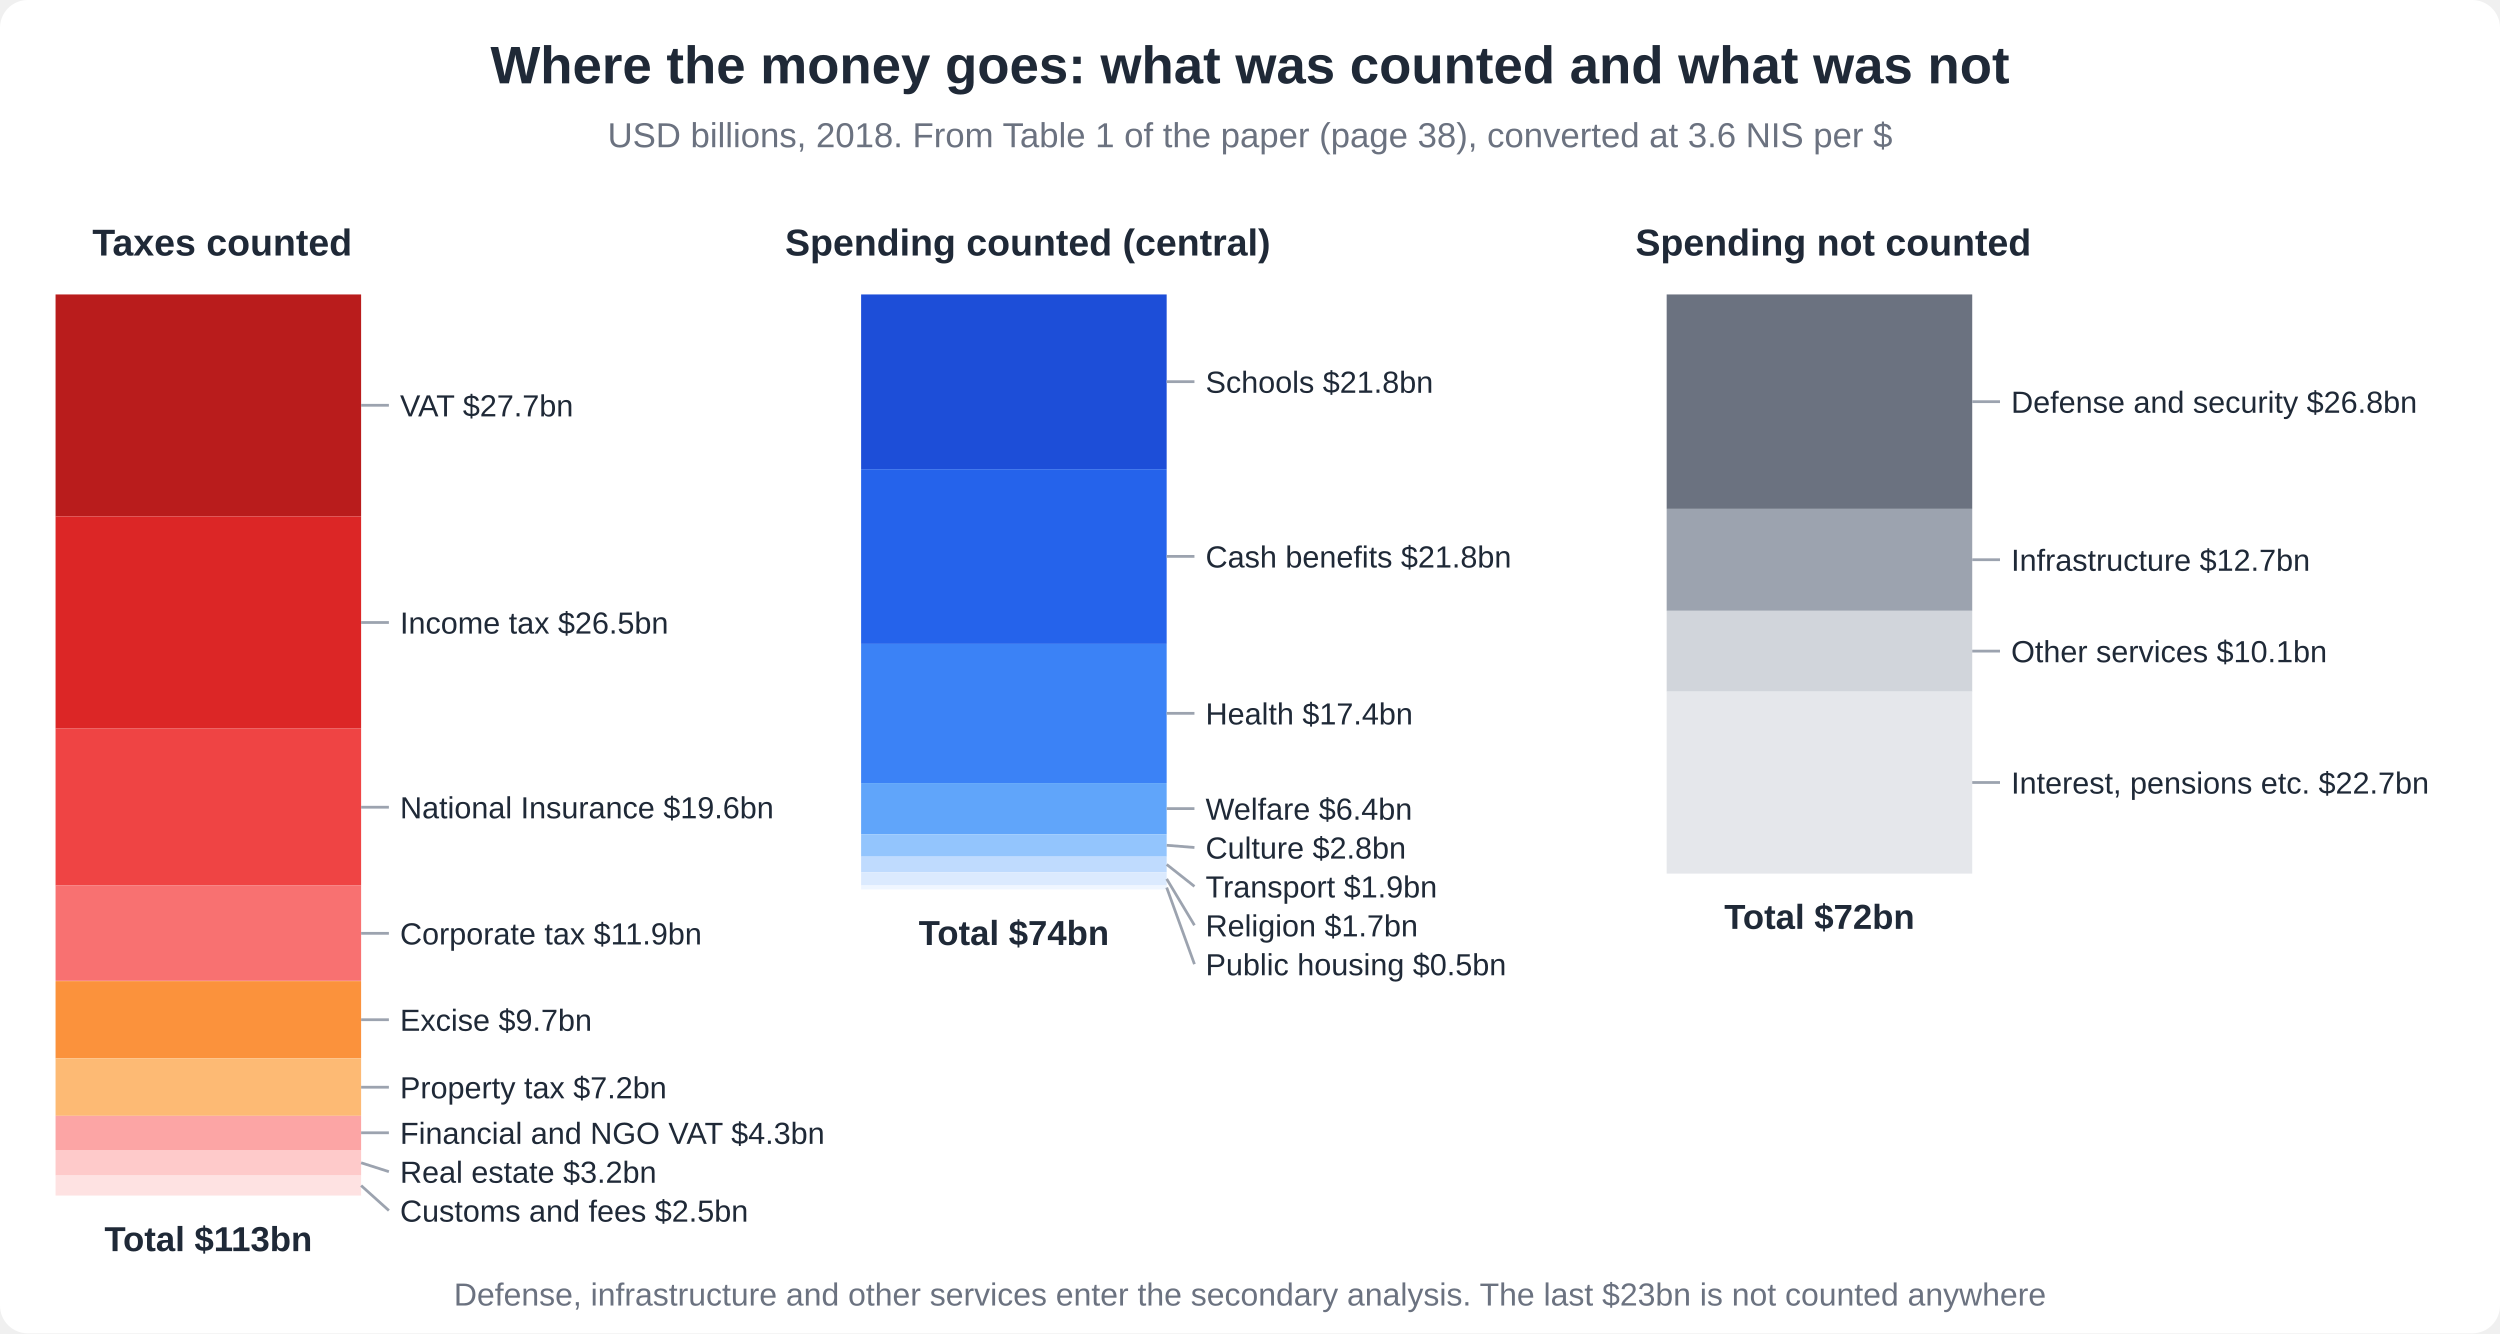
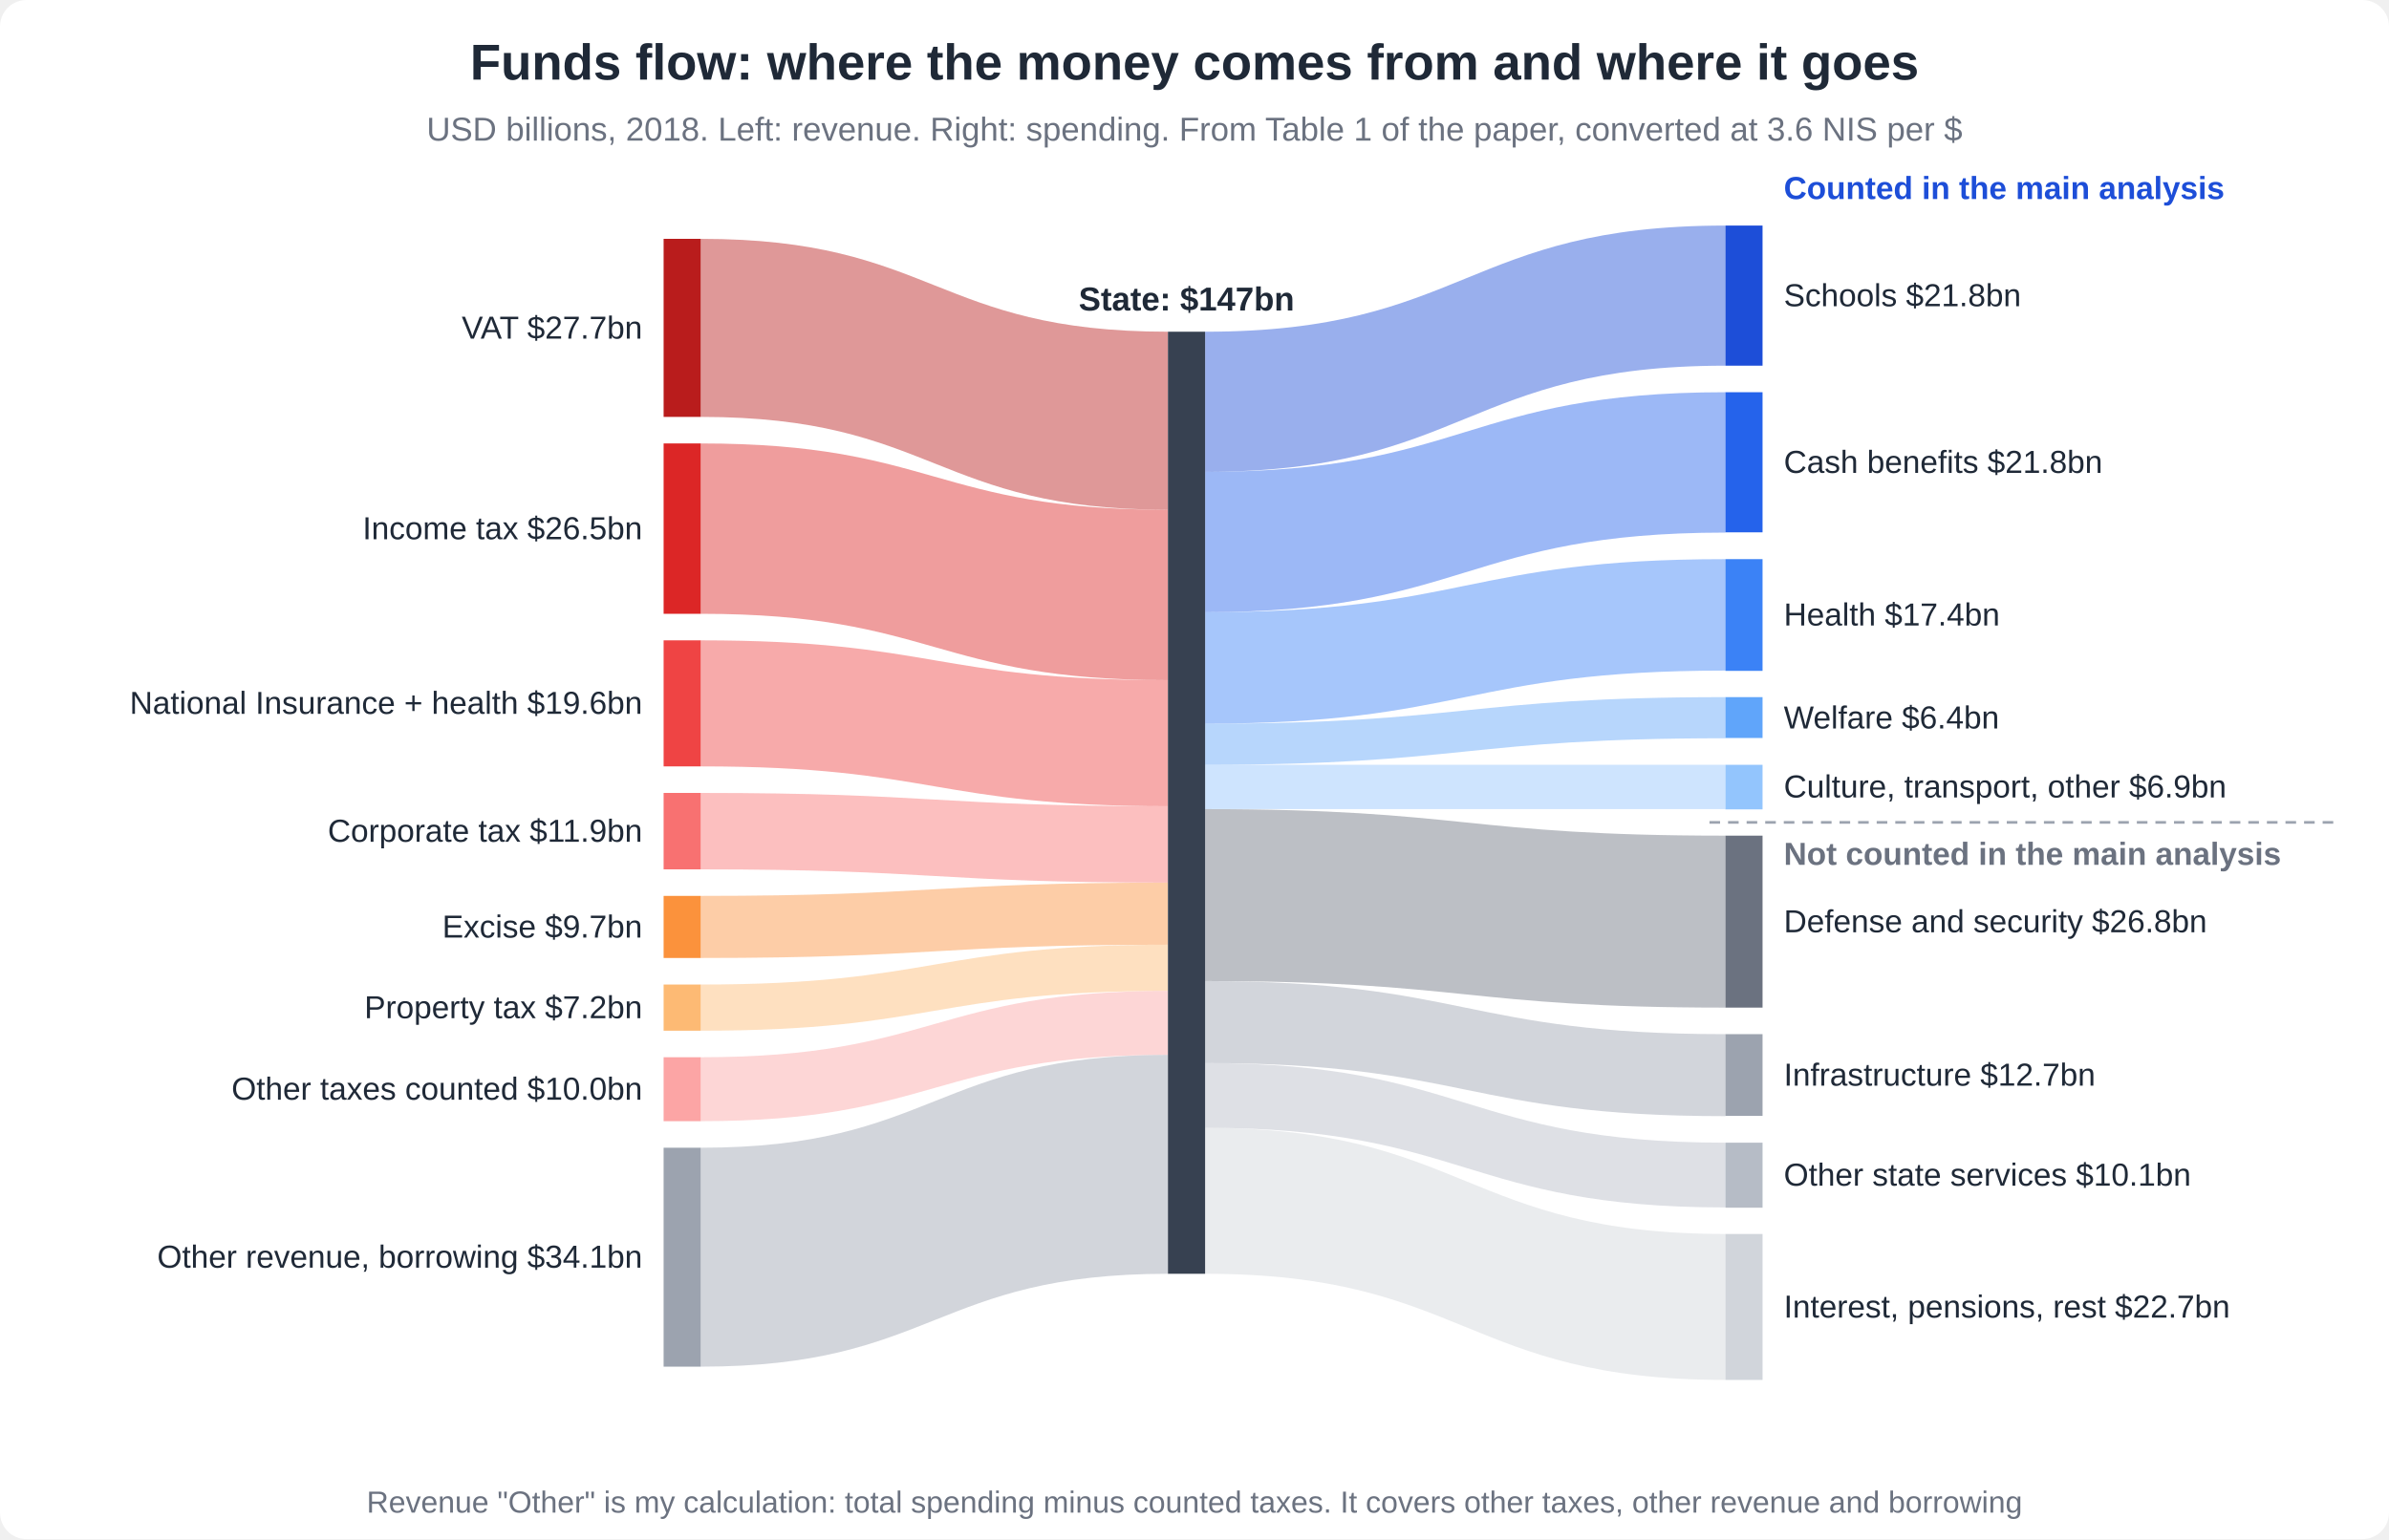
- <svg xmlns="http://www.w3.org/2000/svg" viewBox="0 0 900 480" width="900" height="480" font-family="Arial, Helvetica, sans-serif" role="img" aria-label="Where the money goes: what was counted and what was not">
-   <rect width="900" height="480" rx="10" fill="#ffffff" />
-   <text x="450.0" y="30.0" font-size="19" fill="#1f2937" text-anchor="middle" font-weight="bold">Where the money goes: what was counted and what was not</text>
-   <text x="450.0" y="53.0" font-size="12.5" fill="#6b7280" text-anchor="middle">USD billions, 2018. From Table 1 of the paper (page 38), converted at 3.6 NIS per $</text>
-   <text x="80.0" y="92.0" font-size="13.5" fill="#1f2937" text-anchor="middle" font-weight="bold">Taxes counted</text>
-   <rect x="20.0" y="106.0" width="110.0" height="79.9" fill="#b91c1c" />
-   <line x1="130.0" y1="145.9" x2="140.0" y2="145.9" stroke="#9ca3af" stroke-width="1" />
-   <text x="144.0" y="149.9" font-size="11" fill="#1f2937" text-anchor="start">VAT  $27.7bn</text>
-   <rect x="20.0" y="185.9" width="110.0" height="76.4" fill="#dc2626" />
-   <line x1="130.0" y1="224.1" x2="140.0" y2="224.1" stroke="#9ca3af" stroke-width="1" />
-   <text x="144.0" y="228.1" font-size="11" fill="#1f2937" text-anchor="start">Income tax  $26.5bn</text>
-   <rect x="20.0" y="262.3" width="110.0" height="56.5" fill="#ef4444" />
-   <line x1="130.0" y1="290.6" x2="140.0" y2="290.6" stroke="#9ca3af" stroke-width="1" />
-   <text x="144.0" y="294.6" font-size="11" fill="#1f2937" text-anchor="start">National Insurance  $19.6bn</text>
-   <rect x="20.0" y="318.8" width="110.0" height="34.3" fill="#f87171" />
-   <line x1="130.0" y1="336.0" x2="140.0" y2="336.0" stroke="#9ca3af" stroke-width="1" />
-   <text x="144.0" y="340.0" font-size="11" fill="#1f2937" text-anchor="start">Corporate tax  $11.9bn</text>
-   <rect x="20.0" y="353.2" width="110.0" height="27.8" fill="#fb923c" />
-   <line x1="130.0" y1="367.1" x2="140.0" y2="367.1" stroke="#9ca3af" stroke-width="1" />
-   <text x="144.0" y="371.1" font-size="11" fill="#1f2937" text-anchor="start">Excise  $9.7bn</text>
-   <rect x="20.0" y="381.0" width="110.0" height="20.7" fill="#fdba74" />
-   <line x1="130.0" y1="391.4" x2="140.0" y2="391.4" stroke="#9ca3af" stroke-width="1" />
-   <text x="144.0" y="395.4" font-size="11" fill="#1f2937" text-anchor="start">Property tax  $7.2bn</text>
-   <rect x="20.0" y="401.7" width="110.0" height="12.3" fill="#fca5a5" />
-   <line x1="130.0" y1="407.8" x2="140.0" y2="407.8" stroke="#9ca3af" stroke-width="1" />
-   <text x="144.0" y="411.8" font-size="11" fill="#1f2937" text-anchor="start">Financial and NGO VAT  $4.3bn</text>
-   <rect x="20.0" y="414.0" width="110.0" height="9.2" fill="#fecaca" />
-   <line x1="130.0" y1="418.6" x2="140.0" y2="421.8" stroke="#9ca3af" stroke-width="1" />
-   <text x="144.0" y="425.8" font-size="11" fill="#1f2937" text-anchor="start">Real estate  $3.2bn</text>
-   <rect x="20.0" y="423.2" width="110.0" height="7.2" fill="#fee2e2" />
-   <line x1="130.0" y1="426.8" x2="140.0" y2="435.8" stroke="#9ca3af" stroke-width="1" />
-   <text x="144.0" y="439.8" font-size="11" fill="#1f2937" text-anchor="start">Customs and fees  $2.5bn</text>
-   <text x="75.0" y="450.4" font-size="12.5" fill="#1f2937" text-anchor="middle" font-weight="bold">Total $113bn</text>
-   <text x="370.0" y="92.0" font-size="13.5" fill="#1f2937" text-anchor="middle" font-weight="bold">Spending counted (central)</text>
-   <rect x="310.0" y="106.0" width="110.0" height="62.9" fill="#1d4ed8" />
-   <line x1="420.0" y1="137.4" x2="430.0" y2="137.4" stroke="#9ca3af" stroke-width="1" />
-   <text x="434.0" y="141.4" font-size="11" fill="#1f2937" text-anchor="start">Schools  $21.8bn</text>
-   <rect x="310.0" y="168.9" width="110.0" height="62.9" fill="#2563eb" />
-   <line x1="420.0" y1="200.3" x2="430.0" y2="200.3" stroke="#9ca3af" stroke-width="1" />
-   <text x="434.0" y="204.3" font-size="11" fill="#1f2937" text-anchor="start">Cash benefits  $21.8bn</text>
-   <rect x="310.0" y="231.8" width="110.0" height="50.1" fill="#3b82f6" />
-   <line x1="420.0" y1="256.8" x2="430.0" y2="256.8" stroke="#9ca3af" stroke-width="1" />
-   <text x="434.0" y="260.8" font-size="11" fill="#1f2937" text-anchor="start">Health  $17.4bn</text>
-   <rect x="310.0" y="281.9" width="110.0" height="18.4" fill="#60a5fa" />
-   <line x1="420.0" y1="291.1" x2="430.0" y2="291.1" stroke="#9ca3af" stroke-width="1" />
-   <text x="434.0" y="295.1" font-size="11" fill="#1f2937" text-anchor="start">Welfare  $6.4bn</text>
-   <rect x="310.0" y="300.3" width="110.0" height="8.1" fill="#93c5fd" />
-   <line x1="420.0" y1="304.3" x2="430.0" y2="305.1" stroke="#9ca3af" stroke-width="1" />
-   <text x="434.0" y="309.1" font-size="11" fill="#1f2937" text-anchor="start">Culture  $2.8bn</text>
-   <rect x="310.0" y="308.4" width="110.0" height="5.6" fill="#bfdbfe" />
-   <line x1="420.0" y1="311.2" x2="430.0" y2="319.1" stroke="#9ca3af" stroke-width="1" />
-   <text x="434.0" y="323.1" font-size="11" fill="#1f2937" text-anchor="start">Transport  $1.9bn</text>
-   <rect x="310.0" y="314.0" width="110.0" height="4.8" fill="#dbeafe" />
-   <line x1="420.0" y1="316.4" x2="430.0" y2="333.1" stroke="#9ca3af" stroke-width="1" />
-   <text x="434.0" y="337.1" font-size="11" fill="#1f2937" text-anchor="start">Religion  $1.7bn</text>
-   <rect x="310.0" y="318.7" width="110.0" height="1.5" fill="#eff6ff" />
-   <line x1="420.0" y1="319.5" x2="430.0" y2="347.1" stroke="#9ca3af" stroke-width="1" />
-   <text x="434.0" y="351.1" font-size="11" fill="#1f2937" text-anchor="start">Public housing  $0.5bn</text>
-   <text x="365.0" y="340.2" font-size="12.5" fill="#1f2937" text-anchor="middle" font-weight="bold">Total $74bn</text>
-   <text x="660.0" y="92.0" font-size="13.5" fill="#1f2937" text-anchor="middle" font-weight="bold">Spending not counted</text>
-   <rect x="600.0" y="106.0" width="110.0" height="77.2" fill="#6b7280" />
-   <line x1="710.0" y1="144.6" x2="720.0" y2="144.6" stroke="#9ca3af" stroke-width="1" />
-   <text x="724.0" y="148.6" font-size="11" fill="#1f2937" text-anchor="start">Defense and security  $26.8bn</text>
-   <rect x="600.0" y="183.2" width="110.0" height="36.7" fill="#9ca3af" />
-   <line x1="710.0" y1="201.5" x2="720.0" y2="201.5" stroke="#9ca3af" stroke-width="1" />
-   <text x="724.0" y="205.5" font-size="11" fill="#1f2937" text-anchor="start">Infrastructure  $12.7bn</text>
-   <rect x="600.0" y="219.9" width="110.0" height="29.1" fill="#d1d5db" />
-   <line x1="710.0" y1="234.4" x2="720.0" y2="234.4" stroke="#9ca3af" stroke-width="1" />
-   <text x="724.0" y="238.4" font-size="11" fill="#1f2937" text-anchor="start">Other services  $10.1bn</text>
-   <rect x="600.0" y="249.0" width="110.0" height="65.5" fill="#e5e7eb" />
-   <line x1="710.0" y1="281.7" x2="720.0" y2="281.7" stroke="#9ca3af" stroke-width="1" />
-   <text x="724.0" y="285.7" font-size="11" fill="#1f2937" text-anchor="start">Interest, pensions etc.  $22.7bn</text>
-   <text x="655.0" y="334.4" font-size="12.5" fill="#1f2937" text-anchor="middle" font-weight="bold">Total $72bn</text>
-   <text x="450.0" y="470.0" font-size="11.5" fill="#6b7280" text-anchor="middle">Defense, infrastructure and other services enter the secondary analysis. The last $23bn is not counted anywhere</text>
+ <svg xmlns="http://www.w3.org/2000/svg" viewBox="0 0 900 580" width="900" height="580" font-family="Arial, Helvetica, sans-serif" role="img" aria-label="Funds flow: where the money comes from and where it goes">
+   <rect width="900" height="580" rx="10" fill="#ffffff" />
+   <text x="450.0" y="30.0" font-size="19" fill="#1f2937" text-anchor="middle" font-weight="bold">Funds flow: where the money comes from and where it goes</text>
+   <text x="450.0" y="53.0" font-size="12.5" fill="#6b7280" text-anchor="middle">USD billions, 2018. Left: revenue. Right: spending. From Table 1 of the paper, converted at 3.6 NIS per $</text>
+   <path d="M264.0,90.0 C352.0,90.0 352.0,125.0 440.0,125.0 L440.0,192.1 C352.0,192.1 352.0,157.1 264.0,157.1 Z" fill="#b91c1c" fill-opacity="0.45" />
+   <path d="M264.0,167.1 C352.0,167.1 352.0,192.1 440.0,192.1 L440.0,256.3 C352.0,256.3 352.0,231.3 264.0,231.3 Z" fill="#dc2626" fill-opacity="0.45" />
+   <path d="M264.0,241.3 C352.0,241.3 352.0,256.3 440.0,256.3 L440.0,303.8 C352.0,303.8 352.0,288.8 264.0,288.8 Z" fill="#ef4444" fill-opacity="0.45" />
+   <path d="M264.0,298.8 C352.0,298.8 352.0,303.8 440.0,303.8 L440.0,332.6 C352.0,332.6 352.0,327.6 264.0,327.6 Z" fill="#f87171" fill-opacity="0.45" />
+   <path d="M264.0,337.6 C352.0,337.6 352.0,332.6 440.0,332.6 L440.0,356.0 C352.0,356.0 352.0,361.0 264.0,361.0 Z" fill="#fb923c" fill-opacity="0.45" />
+   <path d="M264.0,371.0 C352.0,371.0 352.0,356.0 440.0,356.0 L440.0,373.4 C352.0,373.4 352.0,388.4 264.0,388.4 Z" fill="#fdba74" fill-opacity="0.45" />
+   <path d="M264.0,398.4 C352.0,398.4 352.0,373.4 440.0,373.4 L440.0,397.5 C352.0,397.5 352.0,422.5 264.0,422.5 Z" fill="#fca5a5" fill-opacity="0.45" />
+   <path d="M264.0,432.5 C352.0,432.5 352.0,397.5 440.0,397.5 L440.0,480.0 C352.0,480.0 352.0,515.0 264.0,515.0 Z" fill="#9ca3af" fill-opacity="0.45" />
+   <path d="M454.0,125.0 C552.0,125.0 552.0,85.0 650.0,85.0 L650.0,137.8 C552.0,137.8 552.0,177.8 454.0,177.8 Z" fill="#1d4ed8" fill-opacity="0.45" />
+   <path d="M454.0,177.8 C552.0,177.8 552.0,147.8 650.0,147.8 L650.0,200.7 C552.0,200.7 552.0,230.7 454.0,230.7 Z" fill="#2563eb" fill-opacity="0.45" />
+   <path d="M454.0,230.7 C552.0,230.7 552.0,210.7 650.0,210.7 L650.0,252.7 C552.0,252.7 552.0,272.7 454.0,272.7 Z" fill="#3b82f6" fill-opacity="0.45" />
+   <path d="M454.0,272.7 C552.0,272.7 552.0,262.7 650.0,262.7 L650.0,278.2 C552.0,278.2 552.0,288.2 454.0,288.2 Z" fill="#60a5fa" fill-opacity="0.45" />
+   <path d="M454.0,288.2 C552.0,288.2 552.0,288.2 650.0,288.2 L650.0,304.9 C552.0,304.9 552.0,304.9 454.0,304.9 Z" fill="#93c5fd" fill-opacity="0.45" />
+   <path d="M454.0,304.9 C552.0,304.9 552.0,314.9 650.0,314.9 L650.0,379.7 C552.0,379.7 552.0,369.7 454.0,369.7 Z" fill="#6b7280" fill-opacity="0.45" />
+   <path d="M454.0,369.7 C552.0,369.7 552.0,389.7 650.0,389.7 L650.0,420.6 C552.0,420.6 552.0,400.6 454.0,400.6 Z" fill="#9ca3af" fill-opacity="0.45" />
+   <path d="M454.0,400.6 C552.0,400.6 552.0,430.6 650.0,430.6 L650.0,455.0 C552.0,455.0 552.0,425.0 454.0,425.0 Z" fill="#b6bcc6" fill-opacity="0.45" />
+   <path d="M454.0,425.0 C552.0,425.0 552.0,465.0 650.0,465.0 L650.0,520.0 C552.0,520.0 552.0,480.0 454.0,480.0 Z" fill="#d1d5db" fill-opacity="0.45" />
+   <rect x="250.0" y="90.0" width="14.0" height="67.1" fill="#b91c1c" />
+   <text x="242.0" y="127.6" font-size="12" fill="#1f2937" text-anchor="end">VAT  $27.7bn</text>
+   <rect x="250.0" y="167.1" width="14.0" height="64.2" fill="#dc2626" />
+   <text x="242.0" y="203.2" font-size="12" fill="#1f2937" text-anchor="end">Income tax  $26.5bn</text>
+   <rect x="250.0" y="241.3" width="14.0" height="47.5" fill="#ef4444" />
+   <text x="242.0" y="269.0" font-size="12" fill="#1f2937" text-anchor="end">National Insurance + health  $19.6bn</text>
+   <rect x="250.0" y="298.8" width="14.0" height="28.8" fill="#f87171" />
+   <text x="242.0" y="317.2" font-size="12" fill="#1f2937" text-anchor="end">Corporate tax  $11.9bn</text>
+   <rect x="250.0" y="337.6" width="14.0" height="23.4" fill="#fb923c" />
+   <text x="242.0" y="353.3" font-size="12" fill="#1f2937" text-anchor="end">Excise  $9.7bn</text>
+   <rect x="250.0" y="371.0" width="14.0" height="17.4" fill="#fdba74" />
+   <text x="242.0" y="383.7" font-size="12" fill="#1f2937" text-anchor="end">Property tax  $7.2bn</text>
+   <rect x="250.0" y="398.4" width="14.0" height="24.1" fill="#fca5a5" />
+   <text x="242.0" y="414.4" font-size="12" fill="#1f2937" text-anchor="end">Other taxes counted  $10.0bn</text>
+   <rect x="250.0" y="432.5" width="14.0" height="82.5" fill="#9ca3af" />
+   <text x="242.0" y="477.7" font-size="12" fill="#1f2937" text-anchor="end">Other revenue, borrowing  $34.1bn</text>
+   <rect x="440.0" y="125.0" width="14.0" height="355.0" fill="#374151" />
+   <text x="447.0" y="117.0" font-size="12.5" fill="#1f2937" text-anchor="middle" font-weight="bold">State: $147bn</text>
+   <rect x="650.0" y="85.0" width="14.0" height="52.8" fill="#1d4ed8" />
+   <text x="672.0" y="115.4" font-size="12" fill="#1f2937" text-anchor="start">Schools  $21.8bn</text>
+   <rect x="650.0" y="147.8" width="14.0" height="52.8" fill="#2563eb" />
+   <text x="672.0" y="178.2" font-size="12" fill="#1f2937" text-anchor="start">Cash benefits  $21.8bn</text>
+   <rect x="650.0" y="210.7" width="14.0" height="42.1" fill="#3b82f6" />
+   <text x="672.0" y="235.7" font-size="12" fill="#1f2937" text-anchor="start">Health  $17.4bn</text>
+   <rect x="650.0" y="262.7" width="14.0" height="15.4" fill="#60a5fa" />
+   <text x="672.0" y="274.5" font-size="12" fill="#1f2937" text-anchor="start">Welfare  $6.4bn</text>
+   <rect x="650.0" y="288.2" width="14.0" height="16.8" fill="#93c5fd" />
+   <text x="672.0" y="300.5" font-size="12" fill="#1f2937" text-anchor="start">Culture, transport, other  $6.9bn</text>
+   <rect x="650.0" y="314.9" width="14.0" height="64.8" fill="#6b7280" />
+   <text x="672.0" y="351.3" font-size="12" fill="#1f2937" text-anchor="start">Defense and security  $26.8bn</text>
+   <rect x="650.0" y="389.7" width="14.0" height="30.8" fill="#9ca3af" />
+   <text x="672.0" y="409.1" font-size="12" fill="#1f2937" text-anchor="start">Infrastructure  $12.7bn</text>
+   <rect x="650.0" y="430.6" width="14.0" height="24.5" fill="#b6bcc6" />
+   <text x="672.0" y="446.8" font-size="12" fill="#1f2937" text-anchor="start">Other state services  $10.1bn</text>
+   <rect x="650.0" y="465.0" width="14.0" height="55.0" fill="#d1d5db" />
+   <text x="672.0" y="496.5" font-size="12" fill="#1f2937" text-anchor="start">Interest, pensions, rest  $22.7bn</text>
+   <text x="672.0" y="75.0" font-size="12" fill="#1d4ed8" text-anchor="start" font-weight="bold">Counted in the main analysis</text>
+   <line x1="644.0" y1="309.9" x2="880.0" y2="309.9" stroke="#9ca3af" stroke-width="1" stroke-dasharray="4 3" />
+   <text x="672.0" y="325.9" font-size="12" fill="#6b7280" text-anchor="start" font-weight="bold">Not counted in the main analysis</text>
+   <text x="450.0" y="570.0" font-size="11.5" fill="#6b7280" text-anchor="middle">Revenue "Other" is my calculation: total spending minus counted taxes. It covers other taxes, other revenue and borrowing</text>
</svg>
